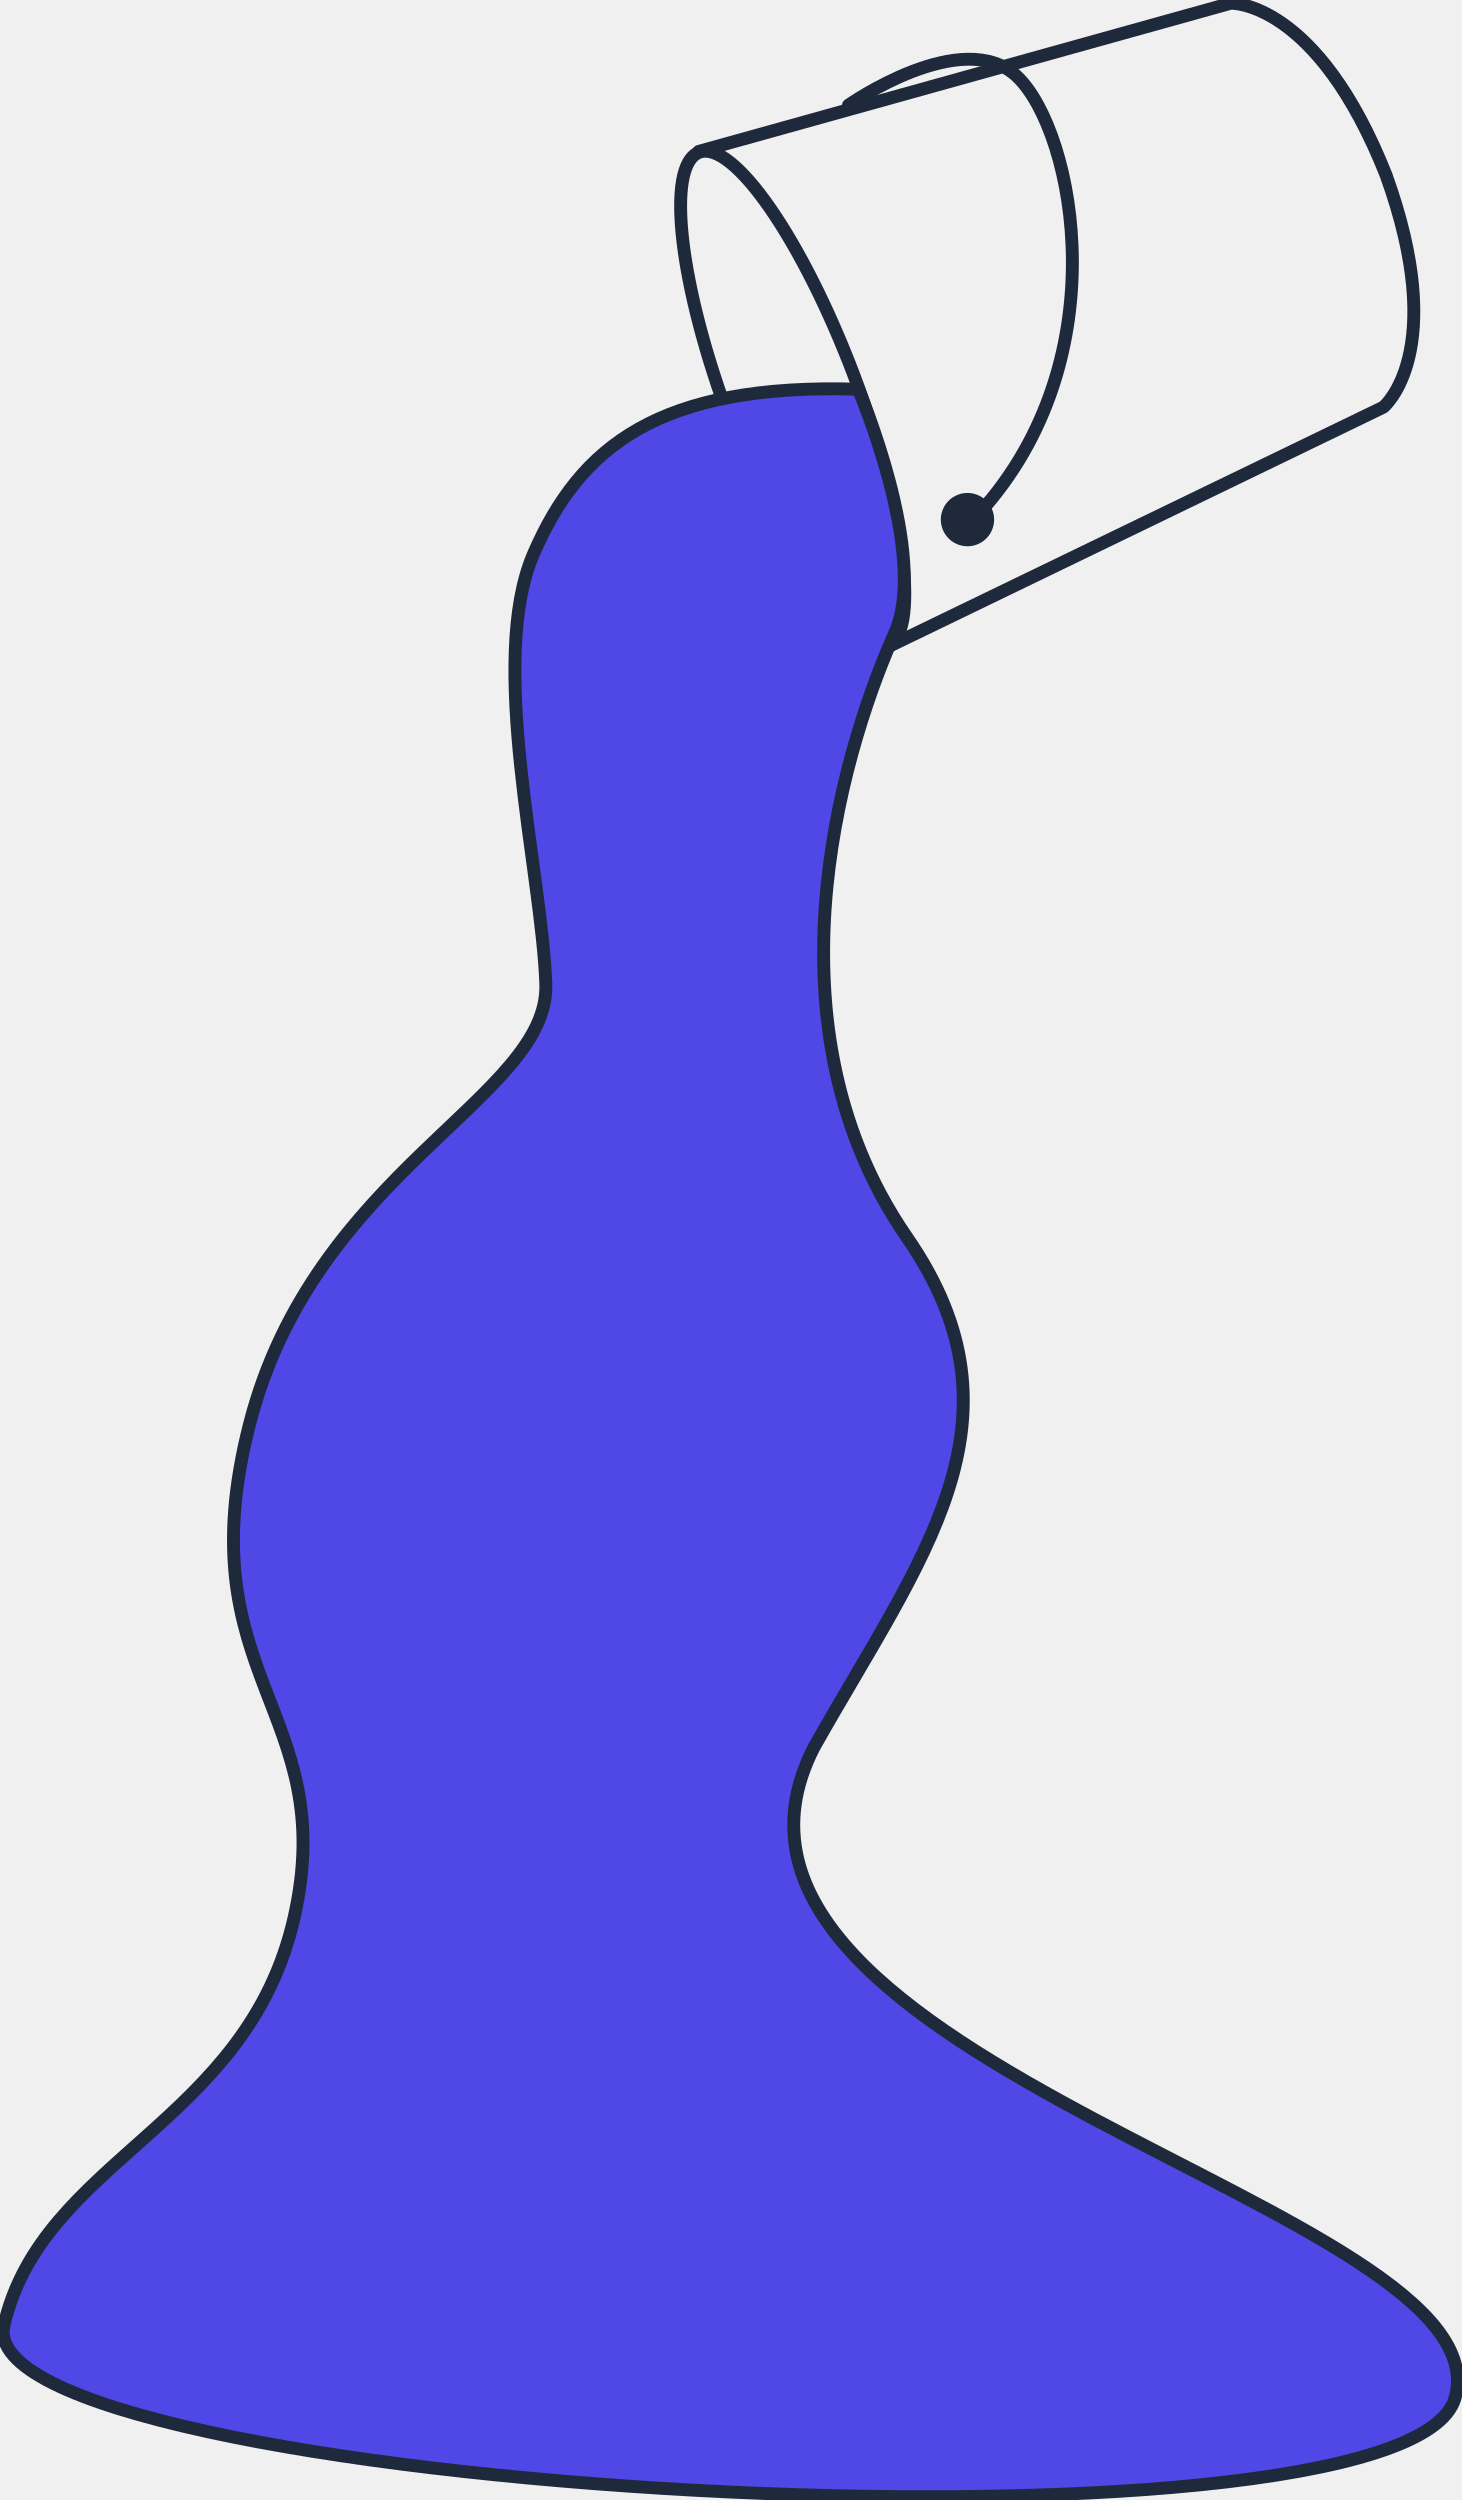
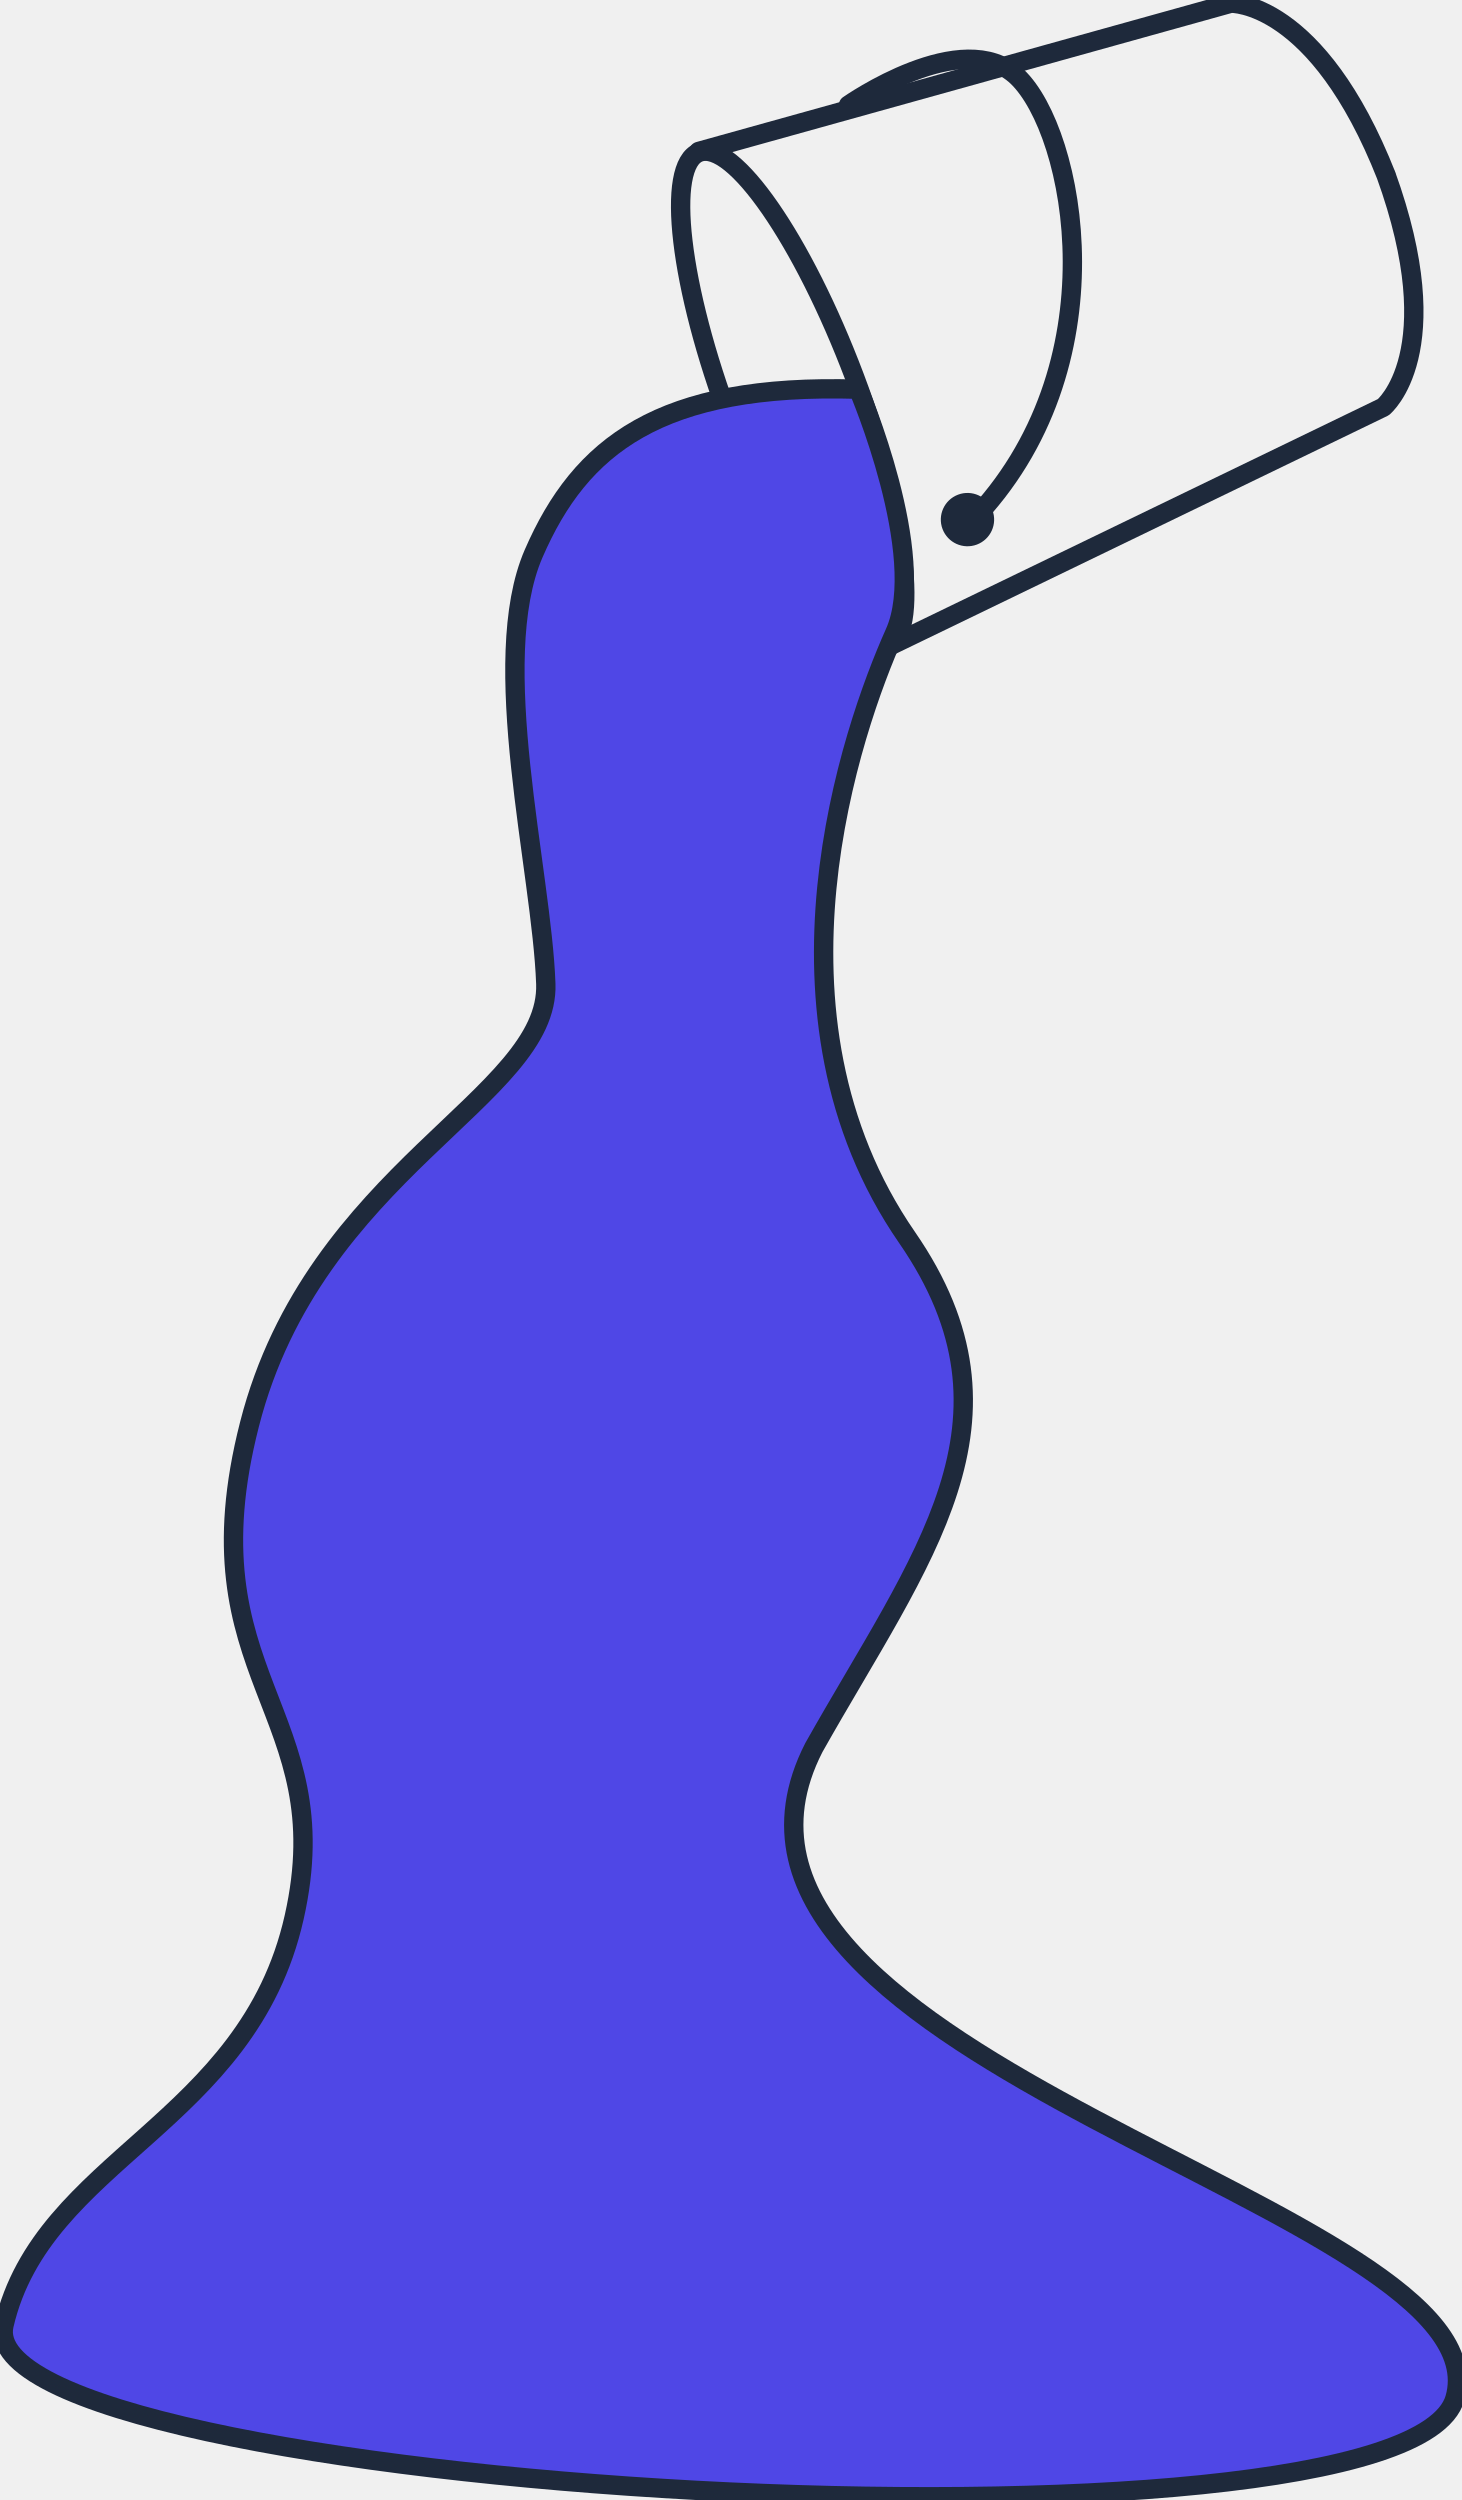
<svg xmlns="http://www.w3.org/2000/svg" width="226.515mm" height="387.588mm" viewBox="0 0 226.515 387.588" version="1.1" id="svg5">
  <defs id="defs2">
    </defs>
  <g id="layer2" transform="translate(18.86313,-57.32596)">
    <g id="layer3">
-       <path style="fill:#ffffff;fill-opacity:0;stroke:#1e293b;stroke-width:2;stroke-linecap:round;stroke-linejoin:round;stroke-dasharray:none;stroke-dashoffset:0;stroke-opacity:1" d="m 75.639,110.345 7.651,85.271 c 0,0 4.243,12.705 33.674,13.11 m 40.92,-98.38 -7.651,85.271 c 0,0 -4.243,12.705 -33.674,13.11" id="path1006" class="UnoptimicedTransforms" transform="rotate(-110.692,113.4686,119.2146)" />
-       <ellipse style="fill:#ffffff;fill-opacity:0;stroke:#1e293b;stroke-width:2;stroke-linecap:round;stroke-linejoin:round;stroke-dasharray:none;stroke-dashoffset:0;stroke-opacity:1" id="path3456" ry="10.231" rx="41.043" cy="110.345" cx="116.685" transform="rotate(-110.692,113.4686,119.2146)" />
-       <path style="fill:#ffffff;fill-opacity:0;stroke:#1e293b;stroke-width:2;stroke-linecap:round;stroke-linejoin:round;stroke-dasharray:none;stroke-dashoffset:0;stroke-opacity:1" d="m 89.21,129.477 c 14.238,30.478 50.945,36.485 62.069,31.146 10.498,-5.039 5.117,-26.029 5.117,-26.029" id="path7682" transform="rotate(-110.692,113.4686,119.2146)" />
+       <path style="fill:#ffffff;fill-opacity:0;stroke:#1e293b;stroke-width:3;stroke-linecap:round;stroke-linejoin:round;stroke-dasharray:none;stroke-dashoffset:0;stroke-opacity:1" d="m 75.639,110.345 7.651,85.271 c 0,0 4.243,12.705 33.674,13.11 m 40.92,-98.38 -7.651,85.271 c 0,0 -4.243,12.705 -33.674,13.11" id="path1006" class="UnoptimicedTransforms" transform="rotate(-110.692,113.4686,119.2146)" />
+       <ellipse style="fill:#ffffff;fill-opacity:0;stroke:#1e293b;stroke-width:3;stroke-linecap:round;stroke-linejoin:round;stroke-dasharray:none;stroke-dashoffset:0;stroke-opacity:1" id="path3456" ry="10.231" rx="41.043" cy="110.345" cx="116.685" transform="rotate(-110.692,113.4686,119.2146)" />
+       <path style="fill:#ffffff;fill-opacity:0;stroke:#1e293b;stroke-width:3;stroke-linecap:round;stroke-linejoin:round;stroke-dasharray:none;stroke-dashoffset:0;stroke-opacity:1" d="m 89.21,129.477 c 14.238,30.478 50.945,36.485 62.069,31.146 10.498,-5.039 5.117,-26.029 5.117,-26.029" id="path7682" transform="rotate(-110.692,113.4686,119.2146)" />
      <circle style="fill:#1e293b;fill-opacity:1;stroke:#1e293b;stroke-width:2;stroke-linecap:round;stroke-linejoin:round;stroke-dasharray:none;stroke-dashoffset:0;stroke-opacity:1" id="path10190" cx="89.763" cy="129.14" r="3.134" transform="rotate(-110.692,113.4686,119.2146)" />
    </g>
-     <path style="fill:#4f47e6;fill-opacity:1;stroke:#1e293b;stroke-width:2;stroke-linecap:round;stroke-linejoin:round;stroke-dasharray:none;stroke-dashoffset:0;stroke-opacity:1" d="m 114.207,117.667 c -30.833,-0.944 -43.103,8.809 -50.339,25.484 -7.236,16.675 1.258,49.081 1.888,66.699 0.629,17.619 -35.867,28.945 -45.934,68.272 -10.068,39.327 14.158,44.361 6.922,76.452 -7.236,32.091 -39.013,37.44 -44.99,63.238 -5.978,25.799 217.087,38.698 224.952,11.326 8.453,-29.521 -124.329,-52.178 -99.383,-100.892 16.611,-29.497 34.121,-50.578 14.436,-79.07 -23.911,-34.608 -8.613,-78.723 -1.888,-93.756 5.349,-11.956 -5.663,-37.754 -5.663,-37.754 z" id="path11649" />
+     <path style="fill:#4f47e6;fill-opacity:1;stroke:#1e293b;stroke-width:3;stroke-linecap:round;stroke-linejoin:round;stroke-dasharray:none;stroke-dashoffset:0;stroke-opacity:1" d="m 114.207,117.667 c -30.833,-0.944 -43.103,8.809 -50.339,25.484 -7.236,16.675 1.258,49.081 1.888,66.699 0.629,17.619 -35.867,28.945 -45.934,68.272 -10.068,39.327 14.158,44.361 6.922,76.452 -7.236,32.091 -39.013,37.44 -44.99,63.238 -5.978,25.799 217.087,38.698 224.952,11.326 8.453,-29.521 -124.329,-52.178 -99.383,-100.892 16.611,-29.497 34.121,-50.578 14.436,-79.07 -23.911,-34.608 -8.613,-78.723 -1.888,-93.756 5.349,-11.956 -5.663,-37.754 -5.663,-37.754 z" id="path11649" />
  </g>
</svg>
